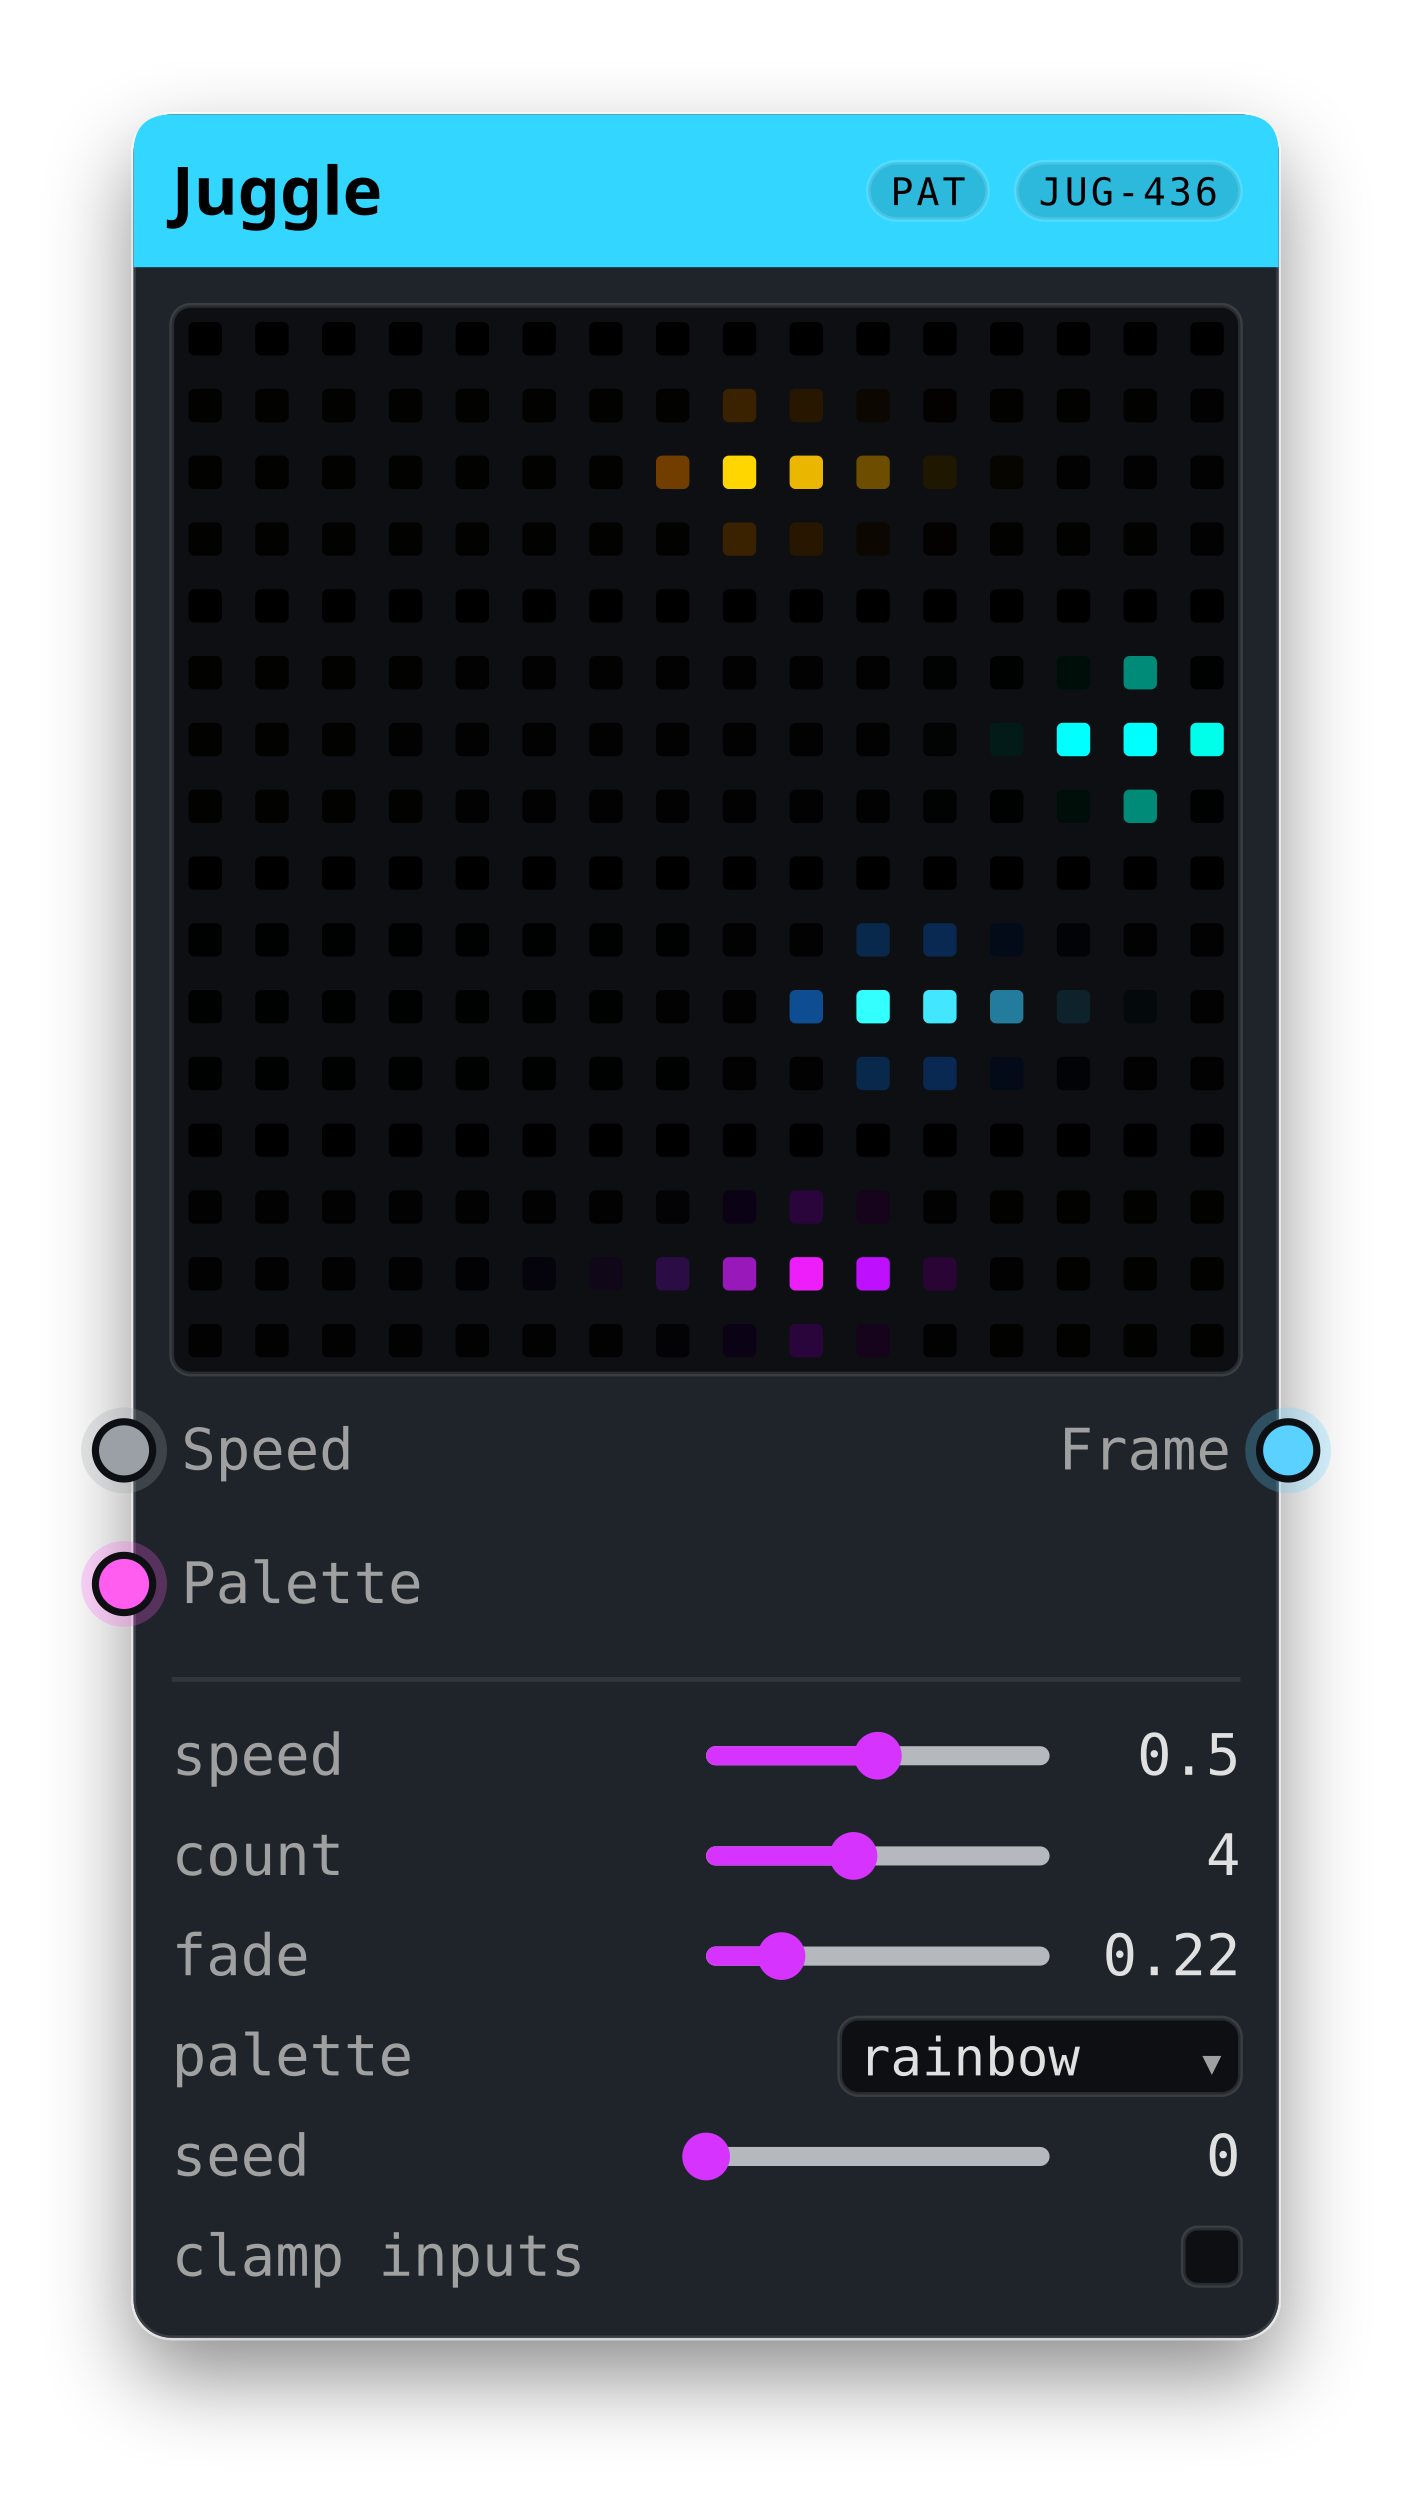
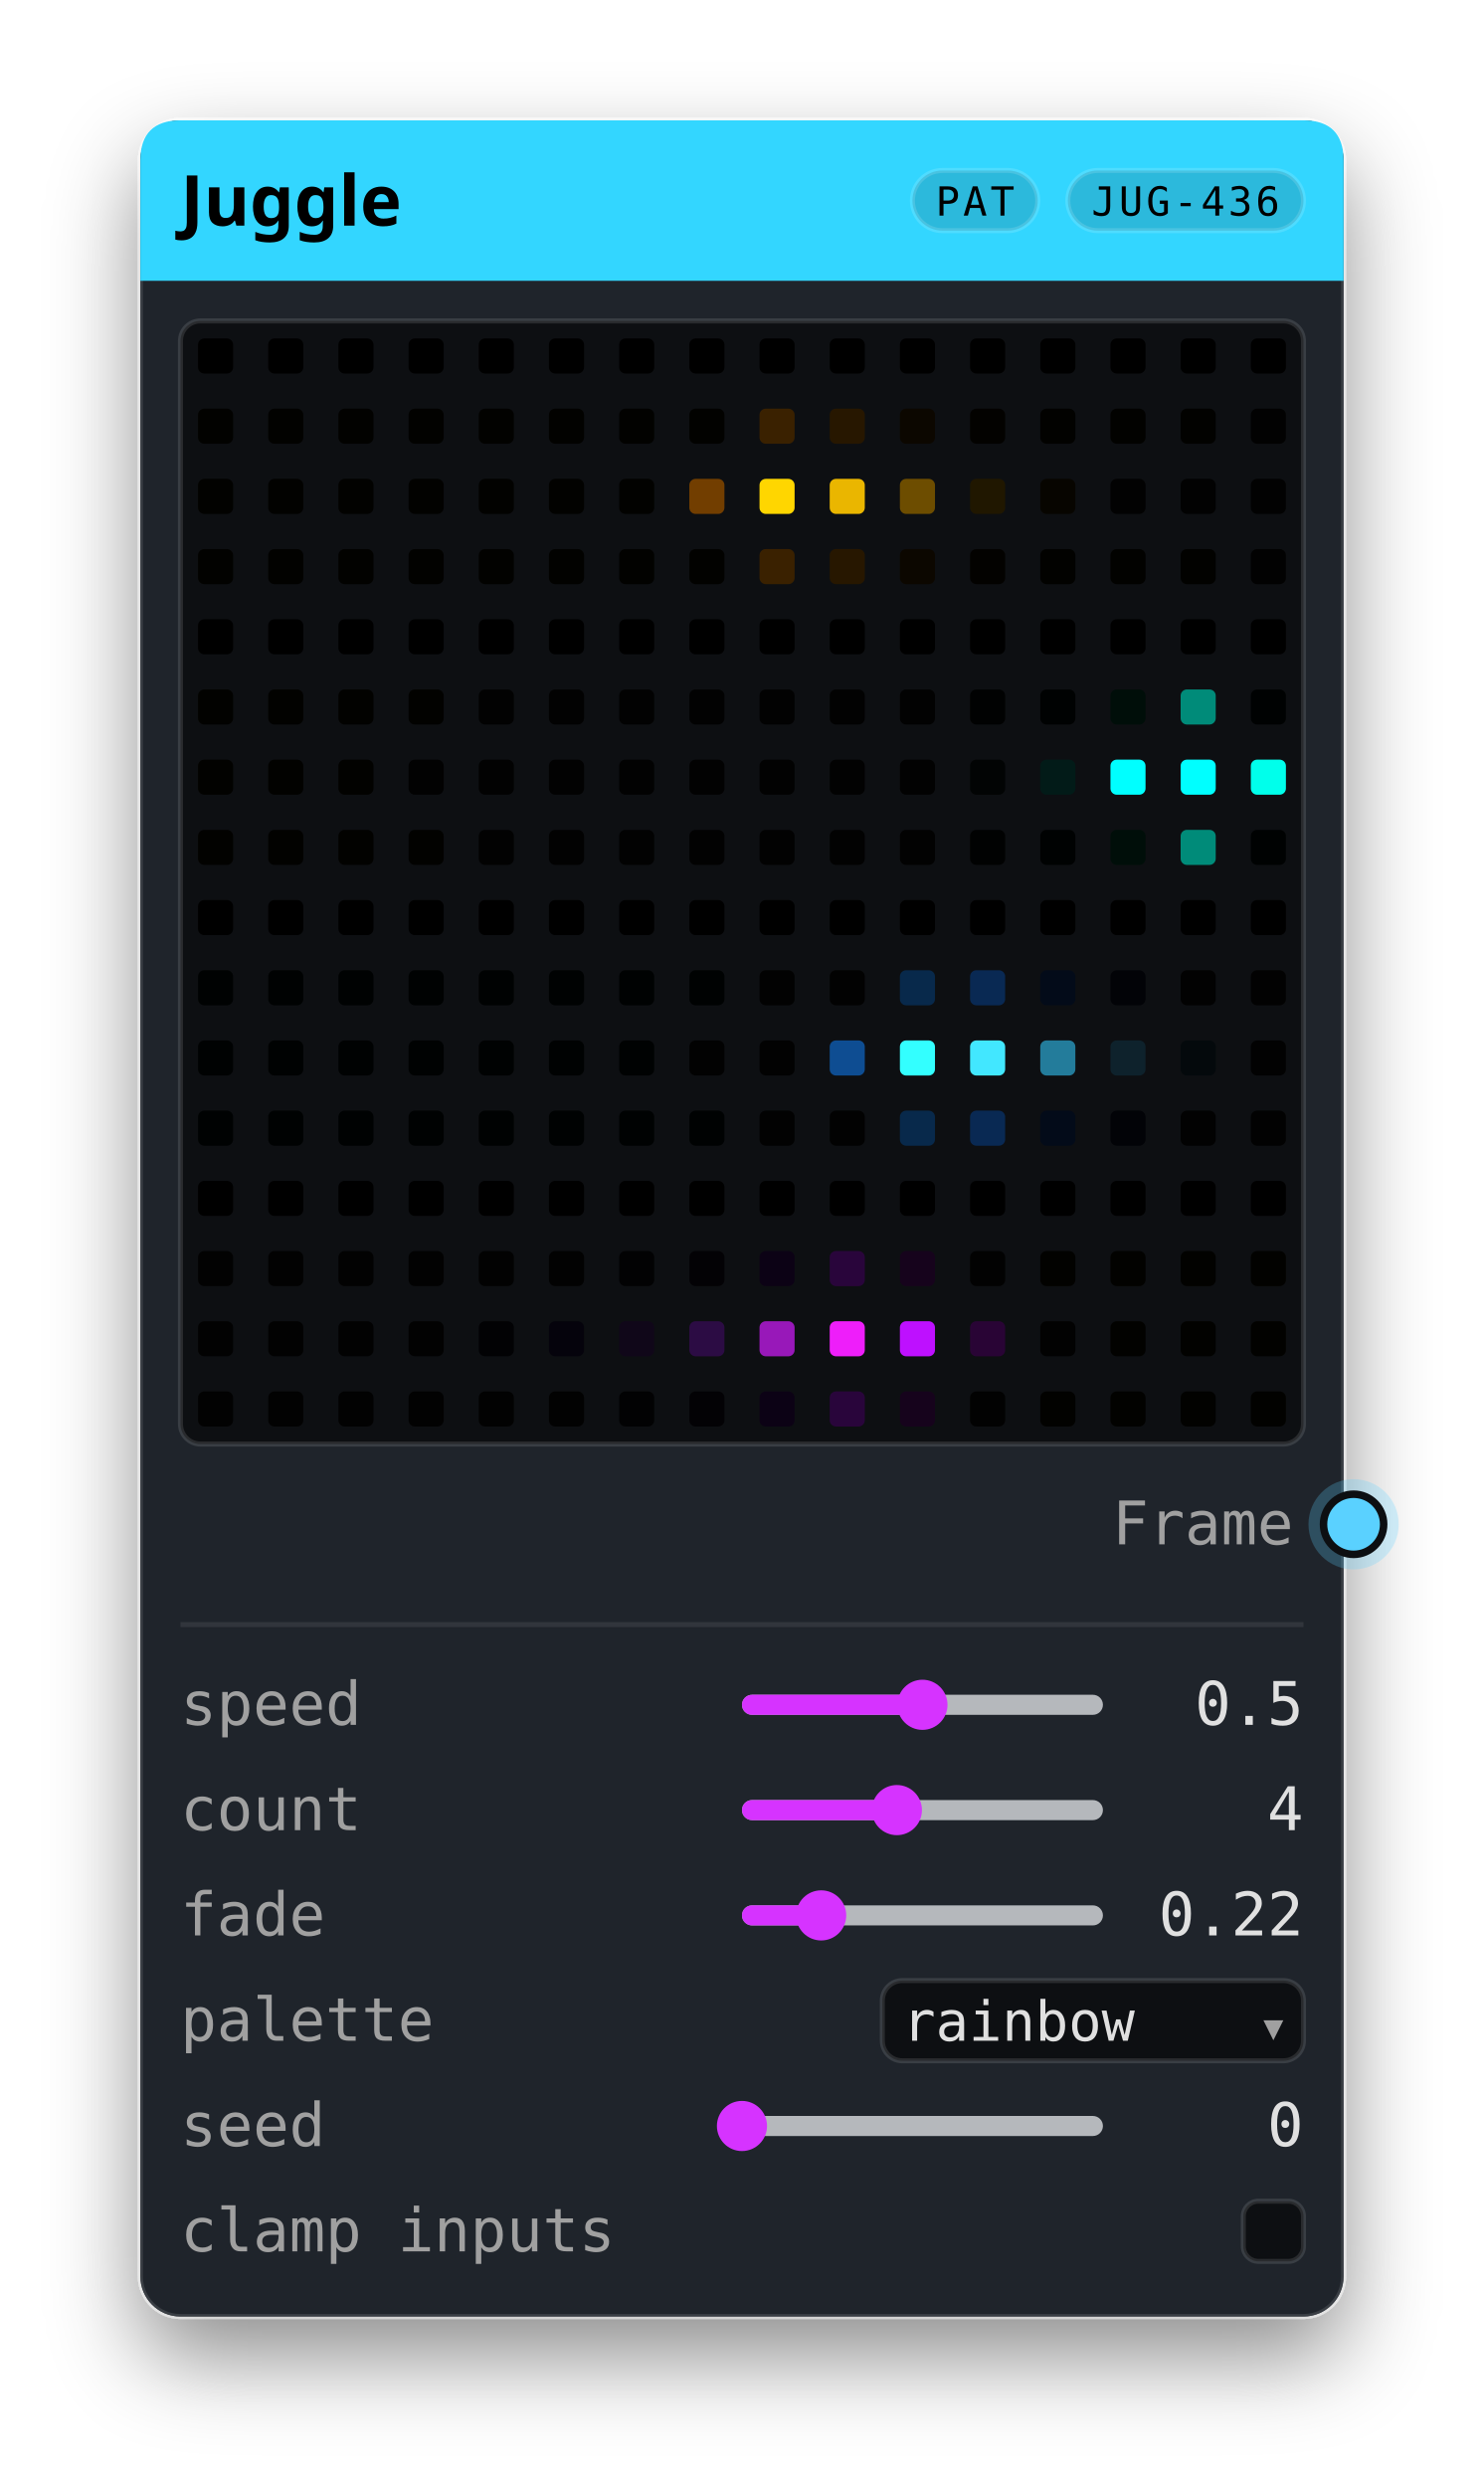
- <svg xmlns="http://www.w3.org/2000/svg" viewBox="0 0 296 524" width="296" height="524" role="img" aria-label="Juggle node">
+ <svg xmlns="http://www.w3.org/2000/svg" viewBox="0 0 296 496" width="296" height="496" role="img" aria-label="Juggle node">
  <defs>
    <filter id="shadow" x="-20%" y="-20%" width="140%" height="160%">
      <feDropShadow dx="0" dy="8" stdDeviation="9" flood-color="#000" flood-opacity="0.45" />
    </filter>
  </defs>
  <g transform="translate(28,24)">
-     <rect x="0" y="0" width="240" height="466" rx="8" fill="#1f242b" stroke="rgba(255,255,255,0.12)" filter="url(#shadow)" />
-     <rect x="0" y="0" width="240" height="466" rx="8" fill="#1f242b" stroke="rgba(255,255,255,0.12)" />
+     <rect x="0" y="0" width="240" height="438" rx="8" fill="#1f242b" stroke="rgba(255,255,255,0.12)" filter="url(#shadow)" />
+     <rect x="0" y="0" width="240" height="438" rx="8" fill="#1f242b" stroke="rgba(255,255,255,0.12)" />
    <path d="M0,32 L0,8 Q0,0 8,0 L232,0 Q240,0 240,8 L240,32 Z" fill="#33d6ff" />
    <text x="8" y="21" font-family="'Audiowide','Trebuchet MS','Arial Black',sans-serif" font-size="14" font-weight="600" fill="#000">Juggle</text>
    <rect x="154" y="10" width="25" height="12" rx="6" fill="rgba(0,0,0,0.14)" stroke="rgba(255,255,255,0.14)" />
    <text x="166.5" y="19" text-anchor="middle" font-family="'JetBrains Mono','Cascadia Mono','Consolas',monospace" font-size="8" letter-spacing="0.08em" fill="#000">PAT</text>
    <rect x="185" y="10" width="47" height="12" rx="6" fill="rgba(0,0,0,0.14)" stroke="rgba(255,255,255,0.14)" />
    <text x="208.5" y="19" text-anchor="middle" font-family="'JetBrains Mono','Cascadia Mono','Consolas',monospace" font-size="8" letter-spacing="0.08em" fill="#000">JUG-436</text>
    <rect x="8" y="40" width="224" height="224" rx="4" fill="#0d0f12" stroke="rgba(255,255,255,0.12)" />
    <rect x="11.50" y="43.50" width="7.00" height="7.00" rx="1.26" fill="rgb(0,0,0)" />
    <rect x="25.50" y="43.50" width="7.00" height="7.00" rx="1.26" fill="rgb(0,0,0)" />
    <rect x="39.50" y="43.50" width="7.00" height="7.00" rx="1.26" fill="rgb(0,0,0)" />
    <rect x="53.50" y="43.50" width="7.00" height="7.00" rx="1.26" fill="rgb(0,0,0)" />
    <rect x="67.50" y="43.50" width="7.00" height="7.00" rx="1.26" fill="rgb(0,0,0)" />
    <rect x="81.50" y="43.50" width="7.00" height="7.00" rx="1.26" fill="rgb(0,0,0)" />
    <rect x="95.50" y="43.50" width="7.00" height="7.00" rx="1.26" fill="rgb(0,0,0)" />
    <rect x="109.50" y="43.50" width="7.00" height="7.00" rx="1.26" fill="rgb(0,0,0)" />
    <rect x="123.50" y="43.50" width="7.00" height="7.00" rx="1.26" fill="rgb(0,0,0)" />
    <rect x="137.50" y="43.50" width="7.00" height="7.00" rx="1.26" fill="rgb(0,0,0)" />
    <rect x="151.50" y="43.50" width="7.00" height="7.00" rx="1.26" fill="rgb(0,0,0)" />
    <rect x="165.50" y="43.50" width="7.00" height="7.00" rx="1.26" fill="rgb(0,0,0)" />
    <rect x="179.50" y="43.50" width="7.00" height="7.00" rx="1.26" fill="rgb(0,0,0)" />
    <rect x="193.50" y="43.50" width="7.00" height="7.00" rx="1.26" fill="rgb(0,0,0)" />
    <rect x="207.50" y="43.50" width="7.00" height="7.00" rx="1.26" fill="rgb(0,0,0)" />
    <rect x="221.50" y="43.50" width="7.00" height="7.00" rx="1.26" fill="rgb(0,0,0)" />
    <rect x="11.50" y="57.50" width="7.00" height="7.00" rx="1.26" fill="rgb(2,2,0)" />
    <rect x="25.50" y="57.50" width="7.00" height="7.00" rx="1.26" fill="rgb(2,2,0)" />
    <rect x="39.50" y="57.50" width="7.00" height="7.00" rx="1.26" fill="rgb(2,2,0)" />
    <rect x="53.50" y="57.50" width="7.00" height="7.00" rx="1.26" fill="rgb(2,2,0)" />
    <rect x="67.50" y="57.50" width="7.00" height="7.00" rx="1.26" fill="rgb(2,2,0)" />
    <rect x="81.50" y="57.50" width="7.00" height="7.00" rx="1.26" fill="rgb(2,2,0)" />
    <rect x="95.50" y="57.50" width="7.00" height="7.00" rx="1.26" fill="rgb(2,2,0)" />
    <rect x="109.50" y="57.50" width="7.00" height="7.00" rx="1.26" fill="rgb(2,2,0)" />
    <rect x="123.50" y="57.50" width="7.00" height="7.00" rx="1.26" fill="rgb(58,33,0)" />
    <rect x="137.50" y="57.50" width="7.00" height="7.00" rx="1.26" fill="rgb(39,23,0)" />
    <rect x="151.50" y="57.50" width="7.00" height="7.00" rx="1.26" fill="rgb(12,7,0)" />
    <rect x="165.50" y="57.50" width="7.00" height="7.00" rx="1.26" fill="rgb(3,2,0)" />
    <rect x="179.50" y="57.50" width="7.00" height="7.00" rx="1.26" fill="rgb(2,2,0)" />
    <rect x="193.50" y="57.50" width="7.00" height="7.00" rx="1.26" fill="rgb(2,2,0)" />
    <rect x="207.50" y="57.50" width="7.00" height="7.00" rx="1.26" fill="rgb(2,2,0)" />
    <rect x="221.50" y="57.50" width="7.00" height="7.00" rx="1.26" fill="rgb(2,2,2)" />
    <rect x="11.50" y="71.50" width="7.00" height="7.00" rx="1.26" fill="rgb(2,2,0)" />
    <rect x="25.50" y="71.50" width="7.00" height="7.00" rx="1.26" fill="rgb(2,2,0)" />
    <rect x="39.50" y="71.50" width="7.00" height="7.00" rx="1.26" fill="rgb(2,2,0)" />
    <rect x="53.50" y="71.50" width="7.00" height="7.00" rx="1.26" fill="rgb(2,2,0)" />
    <rect x="67.50" y="71.50" width="7.00" height="7.00" rx="1.26" fill="rgb(2,2,0)" />
    <rect x="81.50" y="71.50" width="7.00" height="7.00" rx="1.26" fill="rgb(2,2,0)" />
    <rect x="95.50" y="71.50" width="7.00" height="7.00" rx="1.26" fill="rgb(2,2,0)" />
    <rect x="109.50" y="71.50" width="7.00" height="7.00" rx="1.26" fill="rgb(114,62,0)" />
    <rect x="123.50" y="71.50" width="7.00" height="7.00" rx="1.26" fill="rgb(255,214,0)" />
    <rect x="137.50" y="71.50" width="7.00" height="7.00" rx="1.26" fill="rgb(234,182,0)" />
    <rect x="151.50" y="71.50" width="7.00" height="7.00" rx="1.26" fill="rgb(109,77,0)" />
    <rect x="165.50" y="71.50" width="7.00" height="7.00" rx="1.26" fill="rgb(32,23,0)" />
    <rect x="179.50" y="71.50" width="7.00" height="7.00" rx="1.26" fill="rgb(7,5,0)" />
    <rect x="193.50" y="71.50" width="7.00" height="7.00" rx="1.26" fill="rgb(2,2,2)" />
    <rect x="207.50" y="71.50" width="7.00" height="7.00" rx="1.26" fill="rgb(2,2,2)" />
    <rect x="221.50" y="71.50" width="7.00" height="7.00" rx="1.26" fill="rgb(2,2,2)" />
    <rect x="11.50" y="85.50" width="7.00" height="7.00" rx="1.26" fill="rgb(2,2,0)" />
    <rect x="25.50" y="85.50" width="7.00" height="7.00" rx="1.26" fill="rgb(2,2,0)" />
    <rect x="39.50" y="85.50" width="7.00" height="7.00" rx="1.26" fill="rgb(2,2,0)" />
    <rect x="53.50" y="85.50" width="7.00" height="7.00" rx="1.26" fill="rgb(2,2,0)" />
    <rect x="67.50" y="85.50" width="7.00" height="7.00" rx="1.26" fill="rgb(2,2,0)" />
    <rect x="81.50" y="85.50" width="7.00" height="7.00" rx="1.26" fill="rgb(2,2,0)" />
    <rect x="95.50" y="85.50" width="7.00" height="7.00" rx="1.26" fill="rgb(2,2,0)" />
    <rect x="109.50" y="85.50" width="7.00" height="7.00" rx="1.26" fill="rgb(2,2,0)" />
    <rect x="123.50" y="85.50" width="7.00" height="7.00" rx="1.26" fill="rgb(58,33,0)" />
    <rect x="137.50" y="85.50" width="7.00" height="7.00" rx="1.26" fill="rgb(39,23,0)" />
    <rect x="151.50" y="85.50" width="7.00" height="7.00" rx="1.26" fill="rgb(12,7,0)" />
    <rect x="165.50" y="85.50" width="7.00" height="7.00" rx="1.26" fill="rgb(3,2,0)" />
    <rect x="179.50" y="85.50" width="7.00" height="7.00" rx="1.26" fill="rgb(2,2,0)" />
    <rect x="193.50" y="85.50" width="7.00" height="7.00" rx="1.26" fill="rgb(2,2,0)" />
    <rect x="207.50" y="85.50" width="7.00" height="7.00" rx="1.26" fill="rgb(2,2,0)" />
    <rect x="221.50" y="85.50" width="7.00" height="7.00" rx="1.26" fill="rgb(2,2,2)" />
    <rect x="11.50" y="99.50" width="7.00" height="7.00" rx="1.26" fill="rgb(0,0,0)" />
    <rect x="25.50" y="99.50" width="7.00" height="7.00" rx="1.26" fill="rgb(0,0,0)" />
    <rect x="39.50" y="99.50" width="7.00" height="7.00" rx="1.26" fill="rgb(0,0,0)" />
    <rect x="53.50" y="99.50" width="7.00" height="7.00" rx="1.26" fill="rgb(0,0,0)" />
    <rect x="67.50" y="99.50" width="7.00" height="7.00" rx="1.26" fill="rgb(0,0,0)" />
    <rect x="81.50" y="99.50" width="7.00" height="7.00" rx="1.26" fill="rgb(0,0,0)" />
    <rect x="95.50" y="99.50" width="7.00" height="7.00" rx="1.26" fill="rgb(0,0,0)" />
    <rect x="109.50" y="99.50" width="7.00" height="7.00" rx="1.26" fill="rgb(0,0,0)" />
    <rect x="123.50" y="99.50" width="7.00" height="7.00" rx="1.26" fill="rgb(0,0,0)" />
    <rect x="137.50" y="99.50" width="7.00" height="7.00" rx="1.26" fill="rgb(0,0,0)" />
    <rect x="151.50" y="99.50" width="7.00" height="7.00" rx="1.26" fill="rgb(0,0,0)" />
    <rect x="165.50" y="99.50" width="7.00" height="7.00" rx="1.26" fill="rgb(0,0,0)" />
    <rect x="179.50" y="99.50" width="7.00" height="7.00" rx="1.26" fill="rgb(0,0,0)" />
    <rect x="193.50" y="99.50" width="7.00" height="7.00" rx="1.26" fill="rgb(0,0,0)" />
    <rect x="207.50" y="99.50" width="7.00" height="7.00" rx="1.26" fill="rgb(0,0,0)" />
    <rect x="221.50" y="99.50" width="7.00" height="7.00" rx="1.26" fill="rgb(0,0,0)" />
    <rect x="11.50" y="113.50" width="7.00" height="7.00" rx="1.26" fill="rgb(2,2,0)" />
    <rect x="25.50" y="113.50" width="7.00" height="7.00" rx="1.26" fill="rgb(2,2,0)" />
    <rect x="39.50" y="113.50" width="7.00" height="7.00" rx="1.26" fill="rgb(2,2,0)" />
    <rect x="53.50" y="113.50" width="7.00" height="7.00" rx="1.26" fill="rgb(2,2,0)" />
    <rect x="67.50" y="113.50" width="7.00" height="7.00" rx="1.26" fill="rgb(2,2,2)" />
    <rect x="81.50" y="113.50" width="7.00" height="7.00" rx="1.26" fill="rgb(2,2,2)" />
    <rect x="95.50" y="113.50" width="7.00" height="7.00" rx="1.26" fill="rgb(2,2,2)" />
    <rect x="109.50" y="113.50" width="7.00" height="7.00" rx="1.26" fill="rgb(2,2,2)" />
    <rect x="123.50" y="113.50" width="7.00" height="7.00" rx="1.26" fill="rgb(2,2,2)" />
    <rect x="137.50" y="113.50" width="7.00" height="7.00" rx="1.26" fill="rgb(2,2,2)" />
    <rect x="151.50" y="113.50" width="7.00" height="7.00" rx="1.26" fill="rgb(2,2,2)" />
    <rect x="165.50" y="113.50" width="7.00" height="7.00" rx="1.26" fill="rgb(1,2,2)" />
    <rect x="179.50" y="113.50" width="7.00" height="7.00" rx="1.26" fill="rgb(0,2,2)" />
    <rect x="193.50" y="113.50" width="7.00" height="7.00" rx="1.26" fill="rgb(0,14,9)" />
    <rect x="207.50" y="113.50" width="7.00" height="7.00" rx="1.26" fill="rgb(0,139,121)" />
    <rect x="221.50" y="113.50" width="7.00" height="7.00" rx="1.26" fill="rgb(0,2,2)" />
    <rect x="11.50" y="127.50" width="7.00" height="7.00" rx="1.26" fill="rgb(2,2,0)" />
    <rect x="25.50" y="127.50" width="7.00" height="7.00" rx="1.26" fill="rgb(2,2,0)" />
    <rect x="39.50" y="127.50" width="7.00" height="7.00" rx="1.26" fill="rgb(2,2,0)" />
    <rect x="53.50" y="127.50" width="7.00" height="7.00" rx="1.26" fill="rgb(2,2,2)" />
    <rect x="67.50" y="127.50" width="7.00" height="7.00" rx="1.26" fill="rgb(2,2,2)" />
    <rect x="81.50" y="127.50" width="7.00" height="7.00" rx="1.26" fill="rgb(2,2,2)" />
    <rect x="95.50" y="127.50" width="7.00" height="7.00" rx="1.26" fill="rgb(2,2,2)" />
    <rect x="109.50" y="127.50" width="7.00" height="7.00" rx="1.26" fill="rgb(2,2,2)" />
    <rect x="123.50" y="127.50" width="7.00" height="7.00" rx="1.26" fill="rgb(2,2,2)" />
    <rect x="137.50" y="127.50" width="7.00" height="7.00" rx="1.26" fill="rgb(2,2,2)" />
    <rect x="151.50" y="127.50" width="7.00" height="7.00" rx="1.26" fill="rgb(2,2,2)" />
    <rect x="165.50" y="127.50" width="7.00" height="7.00" rx="1.26" fill="rgb(2,4,4)" />
    <rect x="179.50" y="127.50" width="7.00" height="7.00" rx="1.26" fill="rgb(2,27,24)" />
    <rect x="193.50" y="127.50" width="7.00" height="7.00" rx="1.26" fill="rgb(0,255,255)" />
    <rect x="207.50" y="127.50" width="7.00" height="7.00" rx="1.26" fill="rgb(0,255,255)" />
    <rect x="221.50" y="127.50" width="7.00" height="7.00" rx="1.26" fill="rgb(0,255,235)" />
    <rect x="11.50" y="141.50" width="7.00" height="7.00" rx="1.26" fill="rgb(2,2,0)" />
    <rect x="25.50" y="141.50" width="7.00" height="7.00" rx="1.26" fill="rgb(2,2,0)" />
    <rect x="39.50" y="141.50" width="7.00" height="7.00" rx="1.26" fill="rgb(2,2,0)" />
    <rect x="53.50" y="141.50" width="7.00" height="7.00" rx="1.26" fill="rgb(2,2,0)" />
    <rect x="67.50" y="141.50" width="7.00" height="7.00" rx="1.26" fill="rgb(2,2,2)" />
    <rect x="81.50" y="141.50" width="7.00" height="7.00" rx="1.26" fill="rgb(2,2,2)" />
    <rect x="95.50" y="141.50" width="7.00" height="7.00" rx="1.26" fill="rgb(2,2,2)" />
    <rect x="109.50" y="141.50" width="7.00" height="7.00" rx="1.26" fill="rgb(2,2,2)" />
    <rect x="123.50" y="141.50" width="7.00" height="7.00" rx="1.26" fill="rgb(2,2,2)" />
    <rect x="137.50" y="141.50" width="7.00" height="7.00" rx="1.26" fill="rgb(2,2,2)" />
    <rect x="151.50" y="141.50" width="7.00" height="7.00" rx="1.26" fill="rgb(2,2,2)" />
    <rect x="165.50" y="141.50" width="7.00" height="7.00" rx="1.26" fill="rgb(1,2,2)" />
    <rect x="179.50" y="141.50" width="7.00" height="7.00" rx="1.26" fill="rgb(0,2,2)" />
    <rect x="193.50" y="141.50" width="7.00" height="7.00" rx="1.26" fill="rgb(0,14,9)" />
    <rect x="207.50" y="141.50" width="7.00" height="7.00" rx="1.26" fill="rgb(0,139,121)" />
    <rect x="221.50" y="141.50" width="7.00" height="7.00" rx="1.26" fill="rgb(0,2,2)" />
    <rect x="11.50" y="155.50" width="7.00" height="7.00" rx="1.26" fill="rgb(0,0,0)" />
    <rect x="25.50" y="155.50" width="7.00" height="7.00" rx="1.26" fill="rgb(0,0,0)" />
    <rect x="39.50" y="155.50" width="7.00" height="7.00" rx="1.26" fill="rgb(0,0,0)" />
    <rect x="53.50" y="155.50" width="7.00" height="7.00" rx="1.26" fill="rgb(0,0,0)" />
    <rect x="67.50" y="155.50" width="7.00" height="7.00" rx="1.26" fill="rgb(0,0,0)" />
    <rect x="81.50" y="155.50" width="7.00" height="7.00" rx="1.26" fill="rgb(0,0,0)" />
    <rect x="95.50" y="155.50" width="7.00" height="7.00" rx="1.26" fill="rgb(0,0,0)" />
    <rect x="109.50" y="155.50" width="7.00" height="7.00" rx="1.26" fill="rgb(0,0,0)" />
    <rect x="123.50" y="155.50" width="7.00" height="7.00" rx="1.26" fill="rgb(0,0,0)" />
    <rect x="137.50" y="155.50" width="7.00" height="7.00" rx="1.26" fill="rgb(0,0,0)" />
    <rect x="151.50" y="155.50" width="7.00" height="7.00" rx="1.26" fill="rgb(0,0,0)" />
    <rect x="165.50" y="155.50" width="7.00" height="7.00" rx="1.26" fill="rgb(0,0,0)" />
    <rect x="179.50" y="155.50" width="7.00" height="7.00" rx="1.26" fill="rgb(0,0,0)" />
    <rect x="193.50" y="155.50" width="7.00" height="7.00" rx="1.26" fill="rgb(0,0,0)" />
    <rect x="207.50" y="155.50" width="7.00" height="7.00" rx="1.26" fill="rgb(0,0,0)" />
    <rect x="221.50" y="155.50" width="7.00" height="7.00" rx="1.26" fill="rgb(0,0,0)" />
    <rect x="11.50" y="169.50" width="7.00" height="7.00" rx="1.26" fill="rgb(0,2,2)" />
    <rect x="25.50" y="169.50" width="7.00" height="7.00" rx="1.26" fill="rgb(0,2,2)" />
    <rect x="39.50" y="169.50" width="7.00" height="7.00" rx="1.26" fill="rgb(0,2,2)" />
    <rect x="53.50" y="169.50" width="7.00" height="7.00" rx="1.26" fill="rgb(0,2,2)" />
    <rect x="67.50" y="169.50" width="7.00" height="7.00" rx="1.26" fill="rgb(0,2,2)" />
    <rect x="81.50" y="169.50" width="7.00" height="7.00" rx="1.26" fill="rgb(0,2,2)" />
    <rect x="95.50" y="169.50" width="7.00" height="7.00" rx="1.26" fill="rgb(0,2,2)" />
    <rect x="109.50" y="169.50" width="7.00" height="7.00" rx="1.26" fill="rgb(0,2,2)" />
    <rect x="123.50" y="169.50" width="7.00" height="7.00" rx="1.26" fill="rgb(2,2,2)" />
    <rect x="137.50" y="169.50" width="7.00" height="7.00" rx="1.26" fill="rgb(2,2,2)" />
    <rect x="151.50" y="169.50" width="7.00" height="7.00" rx="1.26" fill="rgb(8,41,75)" />
    <rect x="165.50" y="169.50" width="7.00" height="7.00" rx="1.26" fill="rgb(9,41,83)" />
    <rect x="179.50" y="169.50" width="7.00" height="7.00" rx="1.26" fill="rgb(3,11,25)" />
    <rect x="193.50" y="169.50" width="7.00" height="7.00" rx="1.26" fill="rgb(2,3,7)" />
    <rect x="207.50" y="169.50" width="7.00" height="7.00" rx="1.26" fill="rgb(2,2,2)" />
    <rect x="221.50" y="169.50" width="7.00" height="7.00" rx="1.26" fill="rgb(2,2,2)" />
    <rect x="11.50" y="183.50" width="7.00" height="7.00" rx="1.26" fill="rgb(0,2,2)" />
    <rect x="25.50" y="183.50" width="7.00" height="7.00" rx="1.26" fill="rgb(0,2,2)" />
    <rect x="39.50" y="183.50" width="7.00" height="7.00" rx="1.26" fill="rgb(0,2,2)" />
    <rect x="53.50" y="183.50" width="7.00" height="7.00" rx="1.26" fill="rgb(0,2,2)" />
    <rect x="67.50" y="183.50" width="7.00" height="7.00" rx="1.26" fill="rgb(0,2,2)" />
    <rect x="81.50" y="183.50" width="7.00" height="7.00" rx="1.26" fill="rgb(0,2,2)" />
    <rect x="95.50" y="183.50" width="7.00" height="7.00" rx="1.26" fill="rgb(0,2,2)" />
    <rect x="109.50" y="183.50" width="7.00" height="7.00" rx="1.26" fill="rgb(2,2,2)" />
    <rect x="123.50" y="183.50" width="7.00" height="7.00" rx="1.26" fill="rgb(2,2,2)" />
    <rect x="137.50" y="183.50" width="7.00" height="7.00" rx="1.26" fill="rgb(14,77,146)" />
    <rect x="151.50" y="183.50" width="7.00" height="7.00" rx="1.26" fill="rgb(51,255,255)" />
    <rect x="165.50" y="183.50" width="7.00" height="7.00" rx="1.26" fill="rgb(66,231,255)" />
    <rect x="179.50" y="183.50" width="7.00" height="7.00" rx="1.26" fill="rgb(35,124,155)" />
    <rect x="193.50" y="183.50" width="7.00" height="7.00" rx="1.26" fill="rgb(14,34,44)" />
    <rect x="207.50" y="183.50" width="7.00" height="7.00" rx="1.26" fill="rgb(4,9,12)" />
    <rect x="221.50" y="183.50" width="7.00" height="7.00" rx="1.26" fill="rgb(2,2,2)" />
    <rect x="11.50" y="197.50" width="7.00" height="7.00" rx="1.26" fill="rgb(0,2,2)" />
    <rect x="25.50" y="197.50" width="7.00" height="7.00" rx="1.26" fill="rgb(0,2,2)" />
    <rect x="39.50" y="197.50" width="7.00" height="7.00" rx="1.26" fill="rgb(0,2,2)" />
    <rect x="53.50" y="197.50" width="7.00" height="7.00" rx="1.26" fill="rgb(0,2,2)" />
    <rect x="67.50" y="197.50" width="7.00" height="7.00" rx="1.26" fill="rgb(0,2,2)" />
    <rect x="81.50" y="197.50" width="7.00" height="7.00" rx="1.26" fill="rgb(0,2,2)" />
    <rect x="95.50" y="197.50" width="7.00" height="7.00" rx="1.26" fill="rgb(0,2,2)" />
    <rect x="109.50" y="197.50" width="7.00" height="7.00" rx="1.26" fill="rgb(0,2,2)" />
    <rect x="123.50" y="197.50" width="7.00" height="7.00" rx="1.26" fill="rgb(2,2,2)" />
    <rect x="137.50" y="197.50" width="7.00" height="7.00" rx="1.26" fill="rgb(2,2,2)" />
    <rect x="151.50" y="197.50" width="7.00" height="7.00" rx="1.26" fill="rgb(8,41,75)" />
    <rect x="165.50" y="197.50" width="7.00" height="7.00" rx="1.26" fill="rgb(9,41,83)" />
    <rect x="179.50" y="197.50" width="7.00" height="7.00" rx="1.26" fill="rgb(3,11,25)" />
    <rect x="193.50" y="197.50" width="7.00" height="7.00" rx="1.26" fill="rgb(2,3,7)" />
    <rect x="207.50" y="197.50" width="7.00" height="7.00" rx="1.26" fill="rgb(2,2,2)" />
    <rect x="221.50" y="197.50" width="7.00" height="7.00" rx="1.26" fill="rgb(2,2,2)" />
    <rect x="11.50" y="211.50" width="7.00" height="7.00" rx="1.26" fill="rgb(0,0,0)" />
    <rect x="25.50" y="211.50" width="7.00" height="7.00" rx="1.26" fill="rgb(0,0,0)" />
    <rect x="39.50" y="211.50" width="7.00" height="7.00" rx="1.26" fill="rgb(0,0,0)" />
    <rect x="53.50" y="211.50" width="7.00" height="7.00" rx="1.26" fill="rgb(0,0,0)" />
    <rect x="67.50" y="211.50" width="7.00" height="7.00" rx="1.26" fill="rgb(0,0,0)" />
    <rect x="81.50" y="211.50" width="7.00" height="7.00" rx="1.26" fill="rgb(0,0,0)" />
    <rect x="95.50" y="211.50" width="7.00" height="7.00" rx="1.26" fill="rgb(0,0,0)" />
    <rect x="109.50" y="211.50" width="7.00" height="7.00" rx="1.26" fill="rgb(0,0,0)" />
    <rect x="123.50" y="211.50" width="7.00" height="7.00" rx="1.26" fill="rgb(0,0,0)" />
    <rect x="137.50" y="211.50" width="7.00" height="7.00" rx="1.26" fill="rgb(0,0,0)" />
    <rect x="151.50" y="211.50" width="7.00" height="7.00" rx="1.26" fill="rgb(0,0,0)" />
    <rect x="165.50" y="211.50" width="7.00" height="7.00" rx="1.26" fill="rgb(0,0,0)" />
    <rect x="179.50" y="211.50" width="7.00" height="7.00" rx="1.26" fill="rgb(0,0,0)" />
    <rect x="193.50" y="211.50" width="7.00" height="7.00" rx="1.26" fill="rgb(0,0,0)" />
    <rect x="207.50" y="211.50" width="7.00" height="7.00" rx="1.26" fill="rgb(0,0,0)" />
    <rect x="221.50" y="211.50" width="7.00" height="7.00" rx="1.26" fill="rgb(0,0,0)" />
    <rect x="11.50" y="225.50" width="7.00" height="7.00" rx="1.26" fill="rgb(2,2,2)" />
    <rect x="25.50" y="225.50" width="7.00" height="7.00" rx="1.26" fill="rgb(2,2,2)" />
    <rect x="39.50" y="225.50" width="7.00" height="7.00" rx="1.26" fill="rgb(2,2,2)" />
    <rect x="53.50" y="225.50" width="7.00" height="7.00" rx="1.26" fill="rgb(2,2,2)" />
    <rect x="67.50" y="225.50" width="7.00" height="7.00" rx="1.26" fill="rgb(2,2,2)" />
    <rect x="81.50" y="225.50" width="7.00" height="7.00" rx="1.26" fill="rgb(2,2,2)" />
    <rect x="95.50" y="225.50" width="7.00" height="7.00" rx="1.26" fill="rgb(2,2,3)" />
    <rect x="109.50" y="225.50" width="7.00" height="7.00" rx="1.26" fill="rgb(3,2,5)" />
    <rect x="123.50" y="225.50" width="7.00" height="7.00" rx="1.26" fill="rgb(12,2,21)" />
    <rect x="137.50" y="225.50" width="7.00" height="7.00" rx="1.26" fill="rgb(41,5,59)" />
    <rect x="151.50" y="225.50" width="7.00" height="7.00" rx="1.26" fill="rgb(22,3,28)" />
    <rect x="165.50" y="225.50" width="7.00" height="7.00" rx="1.26" fill="rgb(2,2,2)" />
    <rect x="179.50" y="225.50" width="7.00" height="7.00" rx="1.26" fill="rgb(2,2,0)" />
    <rect x="193.50" y="225.50" width="7.00" height="7.00" rx="1.26" fill="rgb(2,2,0)" />
    <rect x="207.50" y="225.50" width="7.00" height="7.00" rx="1.26" fill="rgb(2,2,0)" />
    <rect x="221.50" y="225.50" width="7.00" height="7.00" rx="1.26" fill="rgb(2,2,0)" />
    <rect x="11.50" y="239.50" width="7.00" height="7.00" rx="1.26" fill="rgb(2,2,2)" />
    <rect x="25.50" y="239.50" width="7.00" height="7.00" rx="1.26" fill="rgb(2,2,2)" />
    <rect x="39.50" y="239.50" width="7.00" height="7.00" rx="1.26" fill="rgb(2,2,2)" />
    <rect x="53.50" y="239.50" width="7.00" height="7.00" rx="1.26" fill="rgb(2,2,2)" />
    <rect x="67.50" y="239.50" width="7.00" height="7.00" rx="1.26" fill="rgb(2,2,4)" />
    <rect x="81.50" y="239.50" width="7.00" height="7.00" rx="1.26" fill="rgb(5,3,12)" />
    <rect x="95.50" y="239.50" width="7.00" height="7.00" rx="1.26" fill="rgb(16,7,25)" />
    <rect x="109.50" y="239.50" width="7.00" height="7.00" rx="1.26" fill="rgb(44,12,68)" />
    <rect x="123.50" y="239.50" width="7.00" height="7.00" rx="1.26" fill="rgb(152,24,185)" />
    <rect x="137.50" y="239.50" width="7.00" height="7.00" rx="1.26" fill="rgb(238,30,250)" />
    <rect x="151.50" y="239.50" width="7.00" height="7.00" rx="1.26" fill="rgb(190,16,255)" />
    <rect x="165.50" y="239.50" width="7.00" height="7.00" rx="1.26" fill="rgb(41,4,53)" />
    <rect x="179.50" y="239.50" width="7.00" height="7.00" rx="1.26" fill="rgb(2,2,2)" />
    <rect x="193.50" y="239.50" width="7.00" height="7.00" rx="1.26" fill="rgb(2,2,0)" />
    <rect x="207.50" y="239.50" width="7.00" height="7.00" rx="1.26" fill="rgb(2,2,0)" />
    <rect x="221.50" y="239.50" width="7.00" height="7.00" rx="1.26" fill="rgb(2,2,0)" />
    <rect x="11.50" y="253.50" width="7.00" height="7.00" rx="1.26" fill="rgb(2,2,2)" />
    <rect x="25.50" y="253.50" width="7.00" height="7.00" rx="1.26" fill="rgb(2,2,2)" />
    <rect x="39.50" y="253.50" width="7.00" height="7.00" rx="1.26" fill="rgb(2,2,2)" />
    <rect x="53.50" y="253.50" width="7.00" height="7.00" rx="1.26" fill="rgb(2,2,2)" />
    <rect x="67.50" y="253.50" width="7.00" height="7.00" rx="1.26" fill="rgb(2,2,2)" />
    <rect x="81.50" y="253.50" width="7.00" height="7.00" rx="1.26" fill="rgb(2,2,2)" />
    <rect x="95.50" y="253.50" width="7.00" height="7.00" rx="1.26" fill="rgb(2,2,3)" />
    <rect x="109.50" y="253.50" width="7.00" height="7.00" rx="1.26" fill="rgb(3,2,5)" />
    <rect x="123.50" y="253.50" width="7.00" height="7.00" rx="1.26" fill="rgb(12,2,21)" />
    <rect x="137.50" y="253.50" width="7.00" height="7.00" rx="1.26" fill="rgb(41,5,59)" />
    <rect x="151.50" y="253.50" width="7.00" height="7.00" rx="1.26" fill="rgb(22,3,28)" />
    <rect x="165.50" y="253.50" width="7.00" height="7.00" rx="1.26" fill="rgb(2,2,2)" />
    <rect x="179.50" y="253.50" width="7.00" height="7.00" rx="1.26" fill="rgb(2,2,0)" />
    <rect x="193.50" y="253.50" width="7.00" height="7.00" rx="1.26" fill="rgb(2,2,0)" />
    <rect x="207.50" y="253.50" width="7.00" height="7.00" rx="1.26" fill="rgb(2,2,0)" />
    <rect x="221.50" y="253.50" width="7.00" height="7.00" rx="1.26" fill="rgb(2,2,0)" />
-     <circle cx="-2" cy="280" r="9" fill="#9aa0a6" opacity="0.25" />
-     <circle cx="-2" cy="280" r="6" fill="#9aa0a6" stroke="#0d0f12" stroke-width="1.5" />
-     <text x="10" y="284" font-family="'JetBrains Mono','Cascadia Mono','Consolas',monospace" font-size="12" fill="#a0a0a0">Speed</text>
    <circle cx="242" cy="280" r="9" fill="#5ad1ff" opacity="0.25" />
    <circle cx="242" cy="280" r="6" fill="#5ad1ff" stroke="#0d0f12" stroke-width="1.5" />
    <text x="230" y="284" text-anchor="end" font-family="'JetBrains Mono','Cascadia Mono','Consolas',monospace" font-size="12" fill="#a0a0a0">Frame</text>
-     <circle cx="-2" cy="308" r="9" fill="#ff5cf0" opacity="0.25" />
-     <circle cx="-2" cy="308" r="6" fill="#ff5cf0" stroke="#0d0f12" stroke-width="1.5" />
-     <text x="10" y="312" font-family="'JetBrains Mono','Cascadia Mono','Consolas',monospace" font-size="12" fill="#a0a0a0">Palette</text>
-     <line x1="8" y1="328" x2="232" y2="328" stroke="rgba(255,255,255,0.08)" />
-     <text x="8" y="348" font-family="'JetBrains Mono','Cascadia Mono','Consolas',monospace" font-size="12" fill="#a0a0a0">speed</text>
-     <g>
-       <rect x="120" y="342" width="72" height="4" rx="2" fill="#cfd2d6" opacity="0.85" />
-       <rect x="120" y="342" width="36.0" height="4" rx="2" fill="#d633ff" />
-       <circle cx="156.0" cy="344" r="5" fill="#d633ff" />
-       <text x="232" y="348" text-anchor="end" font-family="'JetBrains Mono','Cascadia Mono','Consolas',monospace" font-size="12" fill="#e0e0e0">0.5</text>
-     </g>
-     <text x="8" y="369" font-family="'JetBrains Mono','Cascadia Mono','Consolas',monospace" font-size="12" fill="#a0a0a0">count</text>
-     <g>
-       <rect x="120" y="363" width="72" height="4" rx="2" fill="#cfd2d6" opacity="0.85" />
-       <rect x="120" y="363" width="30.9" height="4" rx="2" fill="#d633ff" />
-       <circle cx="150.9" cy="365" r="5" fill="#d633ff" />
-       <text x="232" y="369" text-anchor="end" font-family="'JetBrains Mono','Cascadia Mono','Consolas',monospace" font-size="12" fill="#e0e0e0">4</text>
-     </g>
-     <text x="8" y="390" font-family="'JetBrains Mono','Cascadia Mono','Consolas',monospace" font-size="12" fill="#a0a0a0">fade</text>
-     <g>
-       <rect x="120" y="384" width="72" height="4" rx="2" fill="#cfd2d6" opacity="0.85" />
-       <rect x="120" y="384" width="15.8" height="4" rx="2" fill="#d633ff" />
-       <circle cx="135.8" cy="386" r="5" fill="#d633ff" />
-       <text x="232" y="390" text-anchor="end" font-family="'JetBrains Mono','Cascadia Mono','Consolas',monospace" font-size="12" fill="#e0e0e0">0.22</text>
-     </g>
-     <text x="8" y="411" font-family="'JetBrains Mono','Cascadia Mono','Consolas',monospace" font-size="12" fill="#a0a0a0">palette</text>
-     <g>
-       <rect x="148" y="399" width="84" height="16" rx="4" fill="#0d0f12" stroke="rgba(255,255,255,0.12)" />
-       <text x="152" y="411" font-family="'JetBrains Mono','Cascadia Mono','Consolas',monospace" font-size="11" fill="#e0e0e0">rainbow</text>
-       <text x="228" y="411" text-anchor="end" font-size="8" fill="#a0a0a0">▾</text>
-     </g>
-     <text x="8" y="432" font-family="'JetBrains Mono','Cascadia Mono','Consolas',monospace" font-size="12" fill="#a0a0a0">seed</text>
-     <g>
-       <rect x="120" y="426" width="72" height="4" rx="2" fill="#cfd2d6" opacity="0.85" />
-       <rect x="120" y="426" width="0.0" height="4" rx="2" fill="#d633ff" />
-       <circle cx="120.0" cy="428" r="5" fill="#d633ff" />
-       <text x="232" y="432" text-anchor="end" font-family="'JetBrains Mono','Cascadia Mono','Consolas',monospace" font-size="12" fill="#e0e0e0">0</text>
-     </g>
-     <text x="8" y="453" font-family="'JetBrains Mono','Cascadia Mono','Consolas',monospace" font-size="12" fill="#a0a0a0">clamp inputs</text>
-     <g>
-       <rect x="220" y="443" width="12" height="12" rx="3" fill="#0d0f12" stroke="rgba(255,255,255,0.12)" />
+     <line x1="8" y1="300" x2="232" y2="300" stroke="rgba(255,255,255,0.08)" />
+     <text x="8" y="320" font-family="'JetBrains Mono','Cascadia Mono','Consolas',monospace" font-size="12" fill="#a0a0a0">speed</text>
+     <g>
+       <rect x="120" y="314" width="72" height="4" rx="2" fill="#cfd2d6" opacity="0.85" />
+       <rect x="120" y="314" width="36.0" height="4" rx="2" fill="#d633ff" />
+       <circle cx="156.0" cy="316" r="5" fill="#d633ff" />
+       <text x="232" y="320" text-anchor="end" font-family="'JetBrains Mono','Cascadia Mono','Consolas',monospace" font-size="12" fill="#e0e0e0">0.5</text>
+     </g>
+     <text x="8" y="341" font-family="'JetBrains Mono','Cascadia Mono','Consolas',monospace" font-size="12" fill="#a0a0a0">count</text>
+     <g>
+       <rect x="120" y="335" width="72" height="4" rx="2" fill="#cfd2d6" opacity="0.85" />
+       <rect x="120" y="335" width="30.9" height="4" rx="2" fill="#d633ff" />
+       <circle cx="150.9" cy="337" r="5" fill="#d633ff" />
+       <text x="232" y="341" text-anchor="end" font-family="'JetBrains Mono','Cascadia Mono','Consolas',monospace" font-size="12" fill="#e0e0e0">4</text>
+     </g>
+     <text x="8" y="362" font-family="'JetBrains Mono','Cascadia Mono','Consolas',monospace" font-size="12" fill="#a0a0a0">fade</text>
+     <g>
+       <rect x="120" y="356" width="72" height="4" rx="2" fill="#cfd2d6" opacity="0.85" />
+       <rect x="120" y="356" width="15.8" height="4" rx="2" fill="#d633ff" />
+       <circle cx="135.8" cy="358" r="5" fill="#d633ff" />
+       <text x="232" y="362" text-anchor="end" font-family="'JetBrains Mono','Cascadia Mono','Consolas',monospace" font-size="12" fill="#e0e0e0">0.22</text>
+     </g>
+     <text x="8" y="383" font-family="'JetBrains Mono','Cascadia Mono','Consolas',monospace" font-size="12" fill="#a0a0a0">palette</text>
+     <g>
+       <rect x="148" y="371" width="84" height="16" rx="4" fill="#0d0f12" stroke="rgba(255,255,255,0.12)" />
+       <text x="152" y="383" font-family="'JetBrains Mono','Cascadia Mono','Consolas',monospace" font-size="11" fill="#e0e0e0">rainbow</text>
+       <text x="228" y="383" text-anchor="end" font-size="8" fill="#a0a0a0">▾</text>
+     </g>
+     <text x="8" y="404" font-family="'JetBrains Mono','Cascadia Mono','Consolas',monospace" font-size="12" fill="#a0a0a0">seed</text>
+     <g>
+       <rect x="120" y="398" width="72" height="4" rx="2" fill="#cfd2d6" opacity="0.85" />
+       <rect x="120" y="398" width="0.0" height="4" rx="2" fill="#d633ff" />
+       <circle cx="120.0" cy="400" r="5" fill="#d633ff" />
+       <text x="232" y="404" text-anchor="end" font-family="'JetBrains Mono','Cascadia Mono','Consolas',monospace" font-size="12" fill="#e0e0e0">0</text>
+     </g>
+     <text x="8" y="425" font-family="'JetBrains Mono','Cascadia Mono','Consolas',monospace" font-size="12" fill="#a0a0a0">clamp inputs</text>
+     <g>
+       <rect x="220" y="415" width="12" height="12" rx="3" fill="#0d0f12" stroke="rgba(255,255,255,0.12)" />
    </g>
  </g>
</svg>
